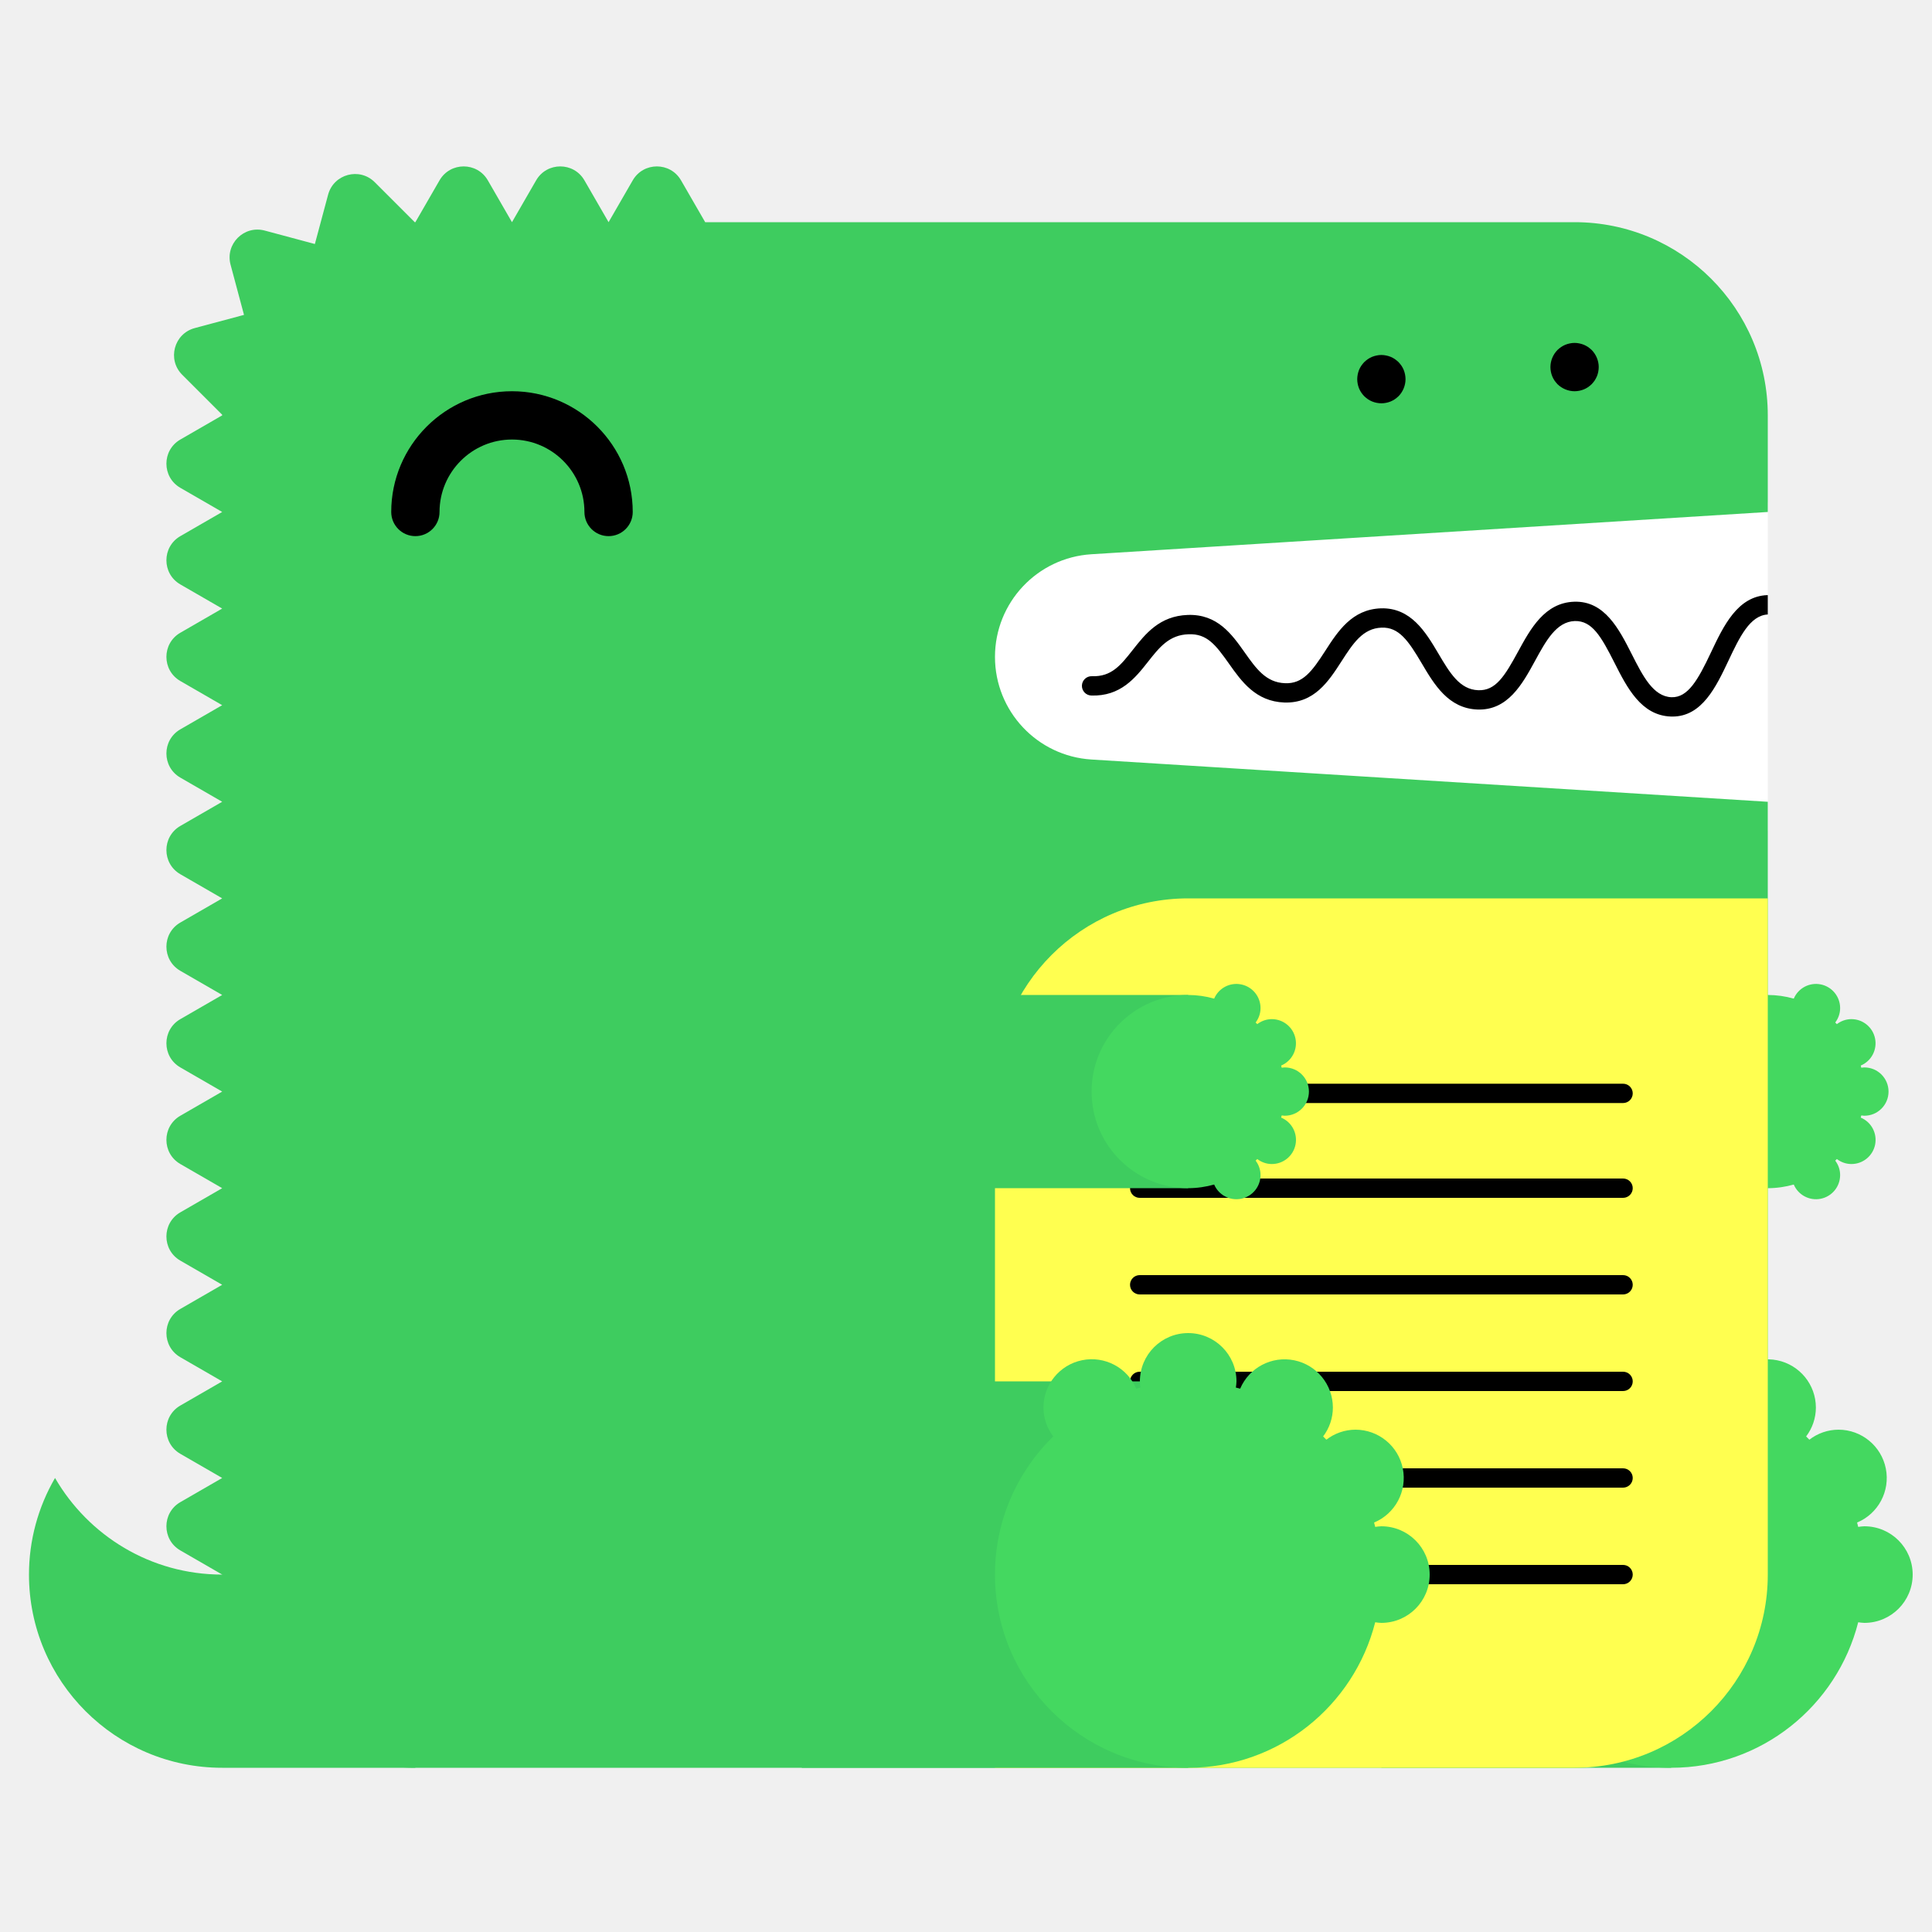
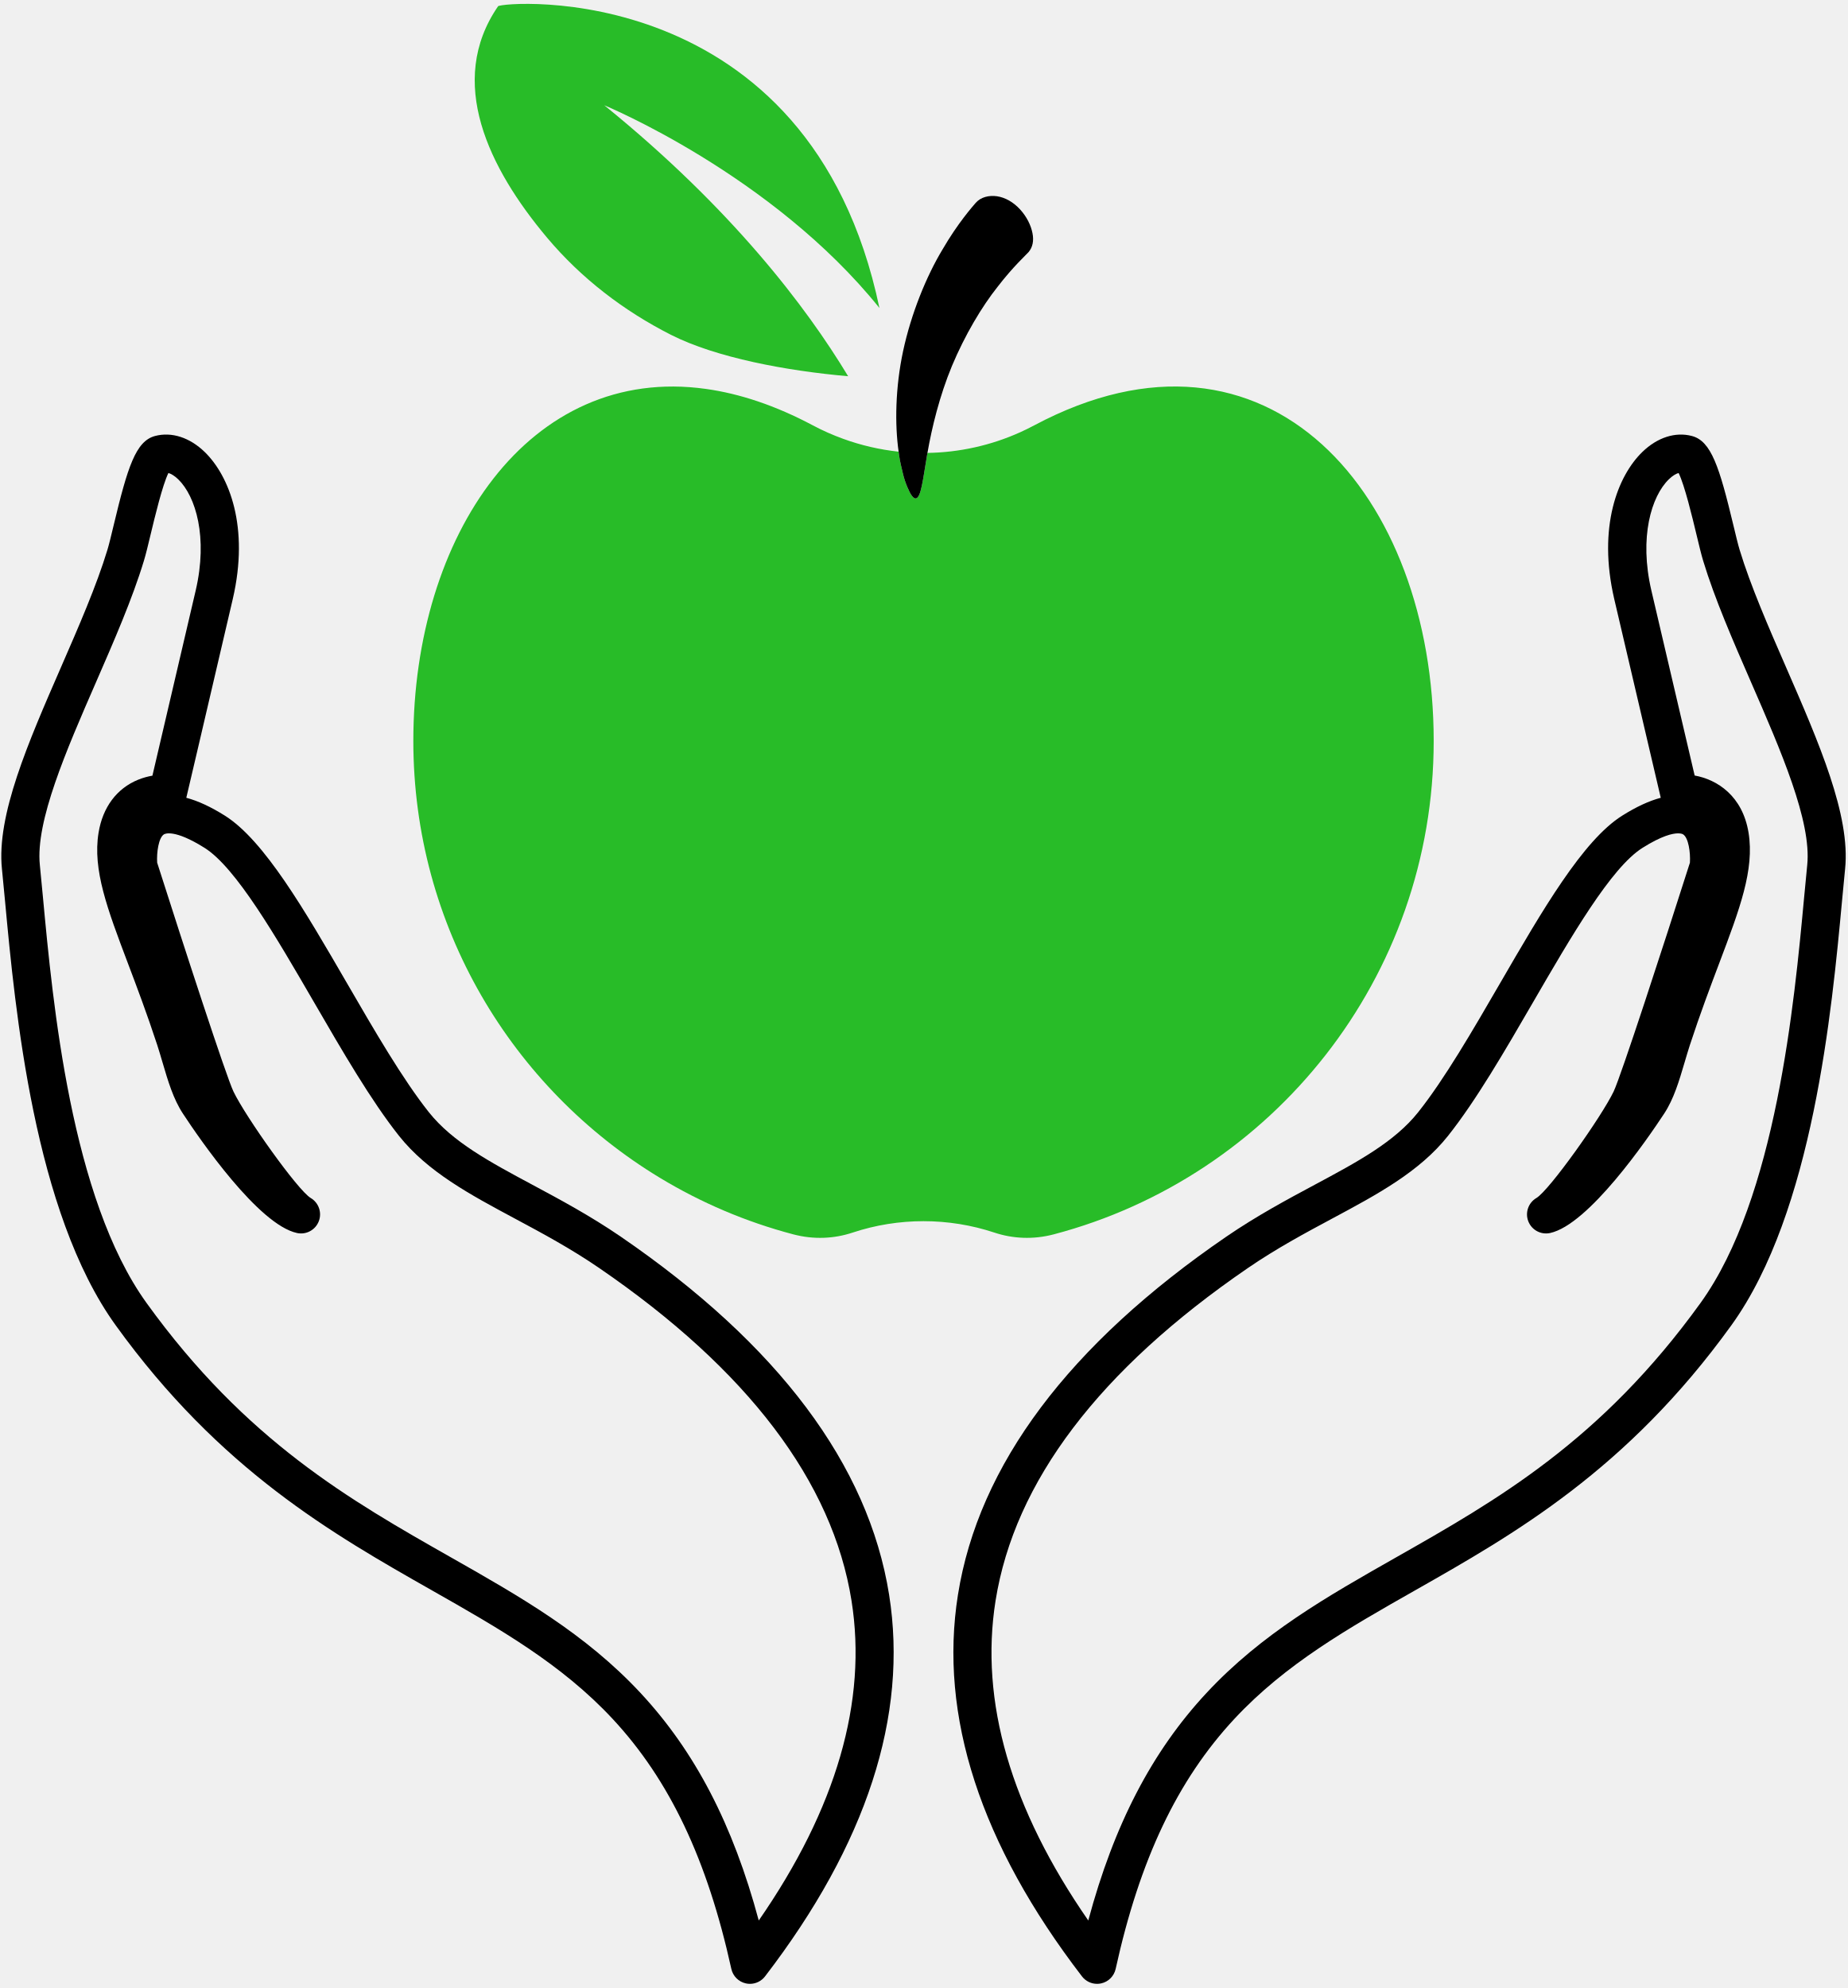
- <svg xmlns="http://www.w3.org/2000/svg" width="200" height="200" viewBox="0 0 200 200">
-   <g fill="none" fill-rule="evenodd">
-     <path fill="#FFF" d="M99 52h84v34H99z" />
-     <path d="M23 163c-7.398 0-13.843-4.027-17.303-10A19.886 19.886 0 0 0 3 163c0 11.046 8.954 20 20 20h20v-20H23z" fill="#3ECC5F" />
-     <path d="M112.98 57.376L183 53V43c0-11.046-8.954-20-20-20H73l-2.5-4.33c-1.112-1.925-3.889-1.925-5 0L63 23l-2.5-4.33c-1.111-1.925-3.889-1.925-5 0L53 23l-2.5-4.33c-1.111-1.925-3.889-1.925-5 0L43 23c-.022 0-.042.003-.065.003l-4.142-4.141c-1.57-1.571-4.252-.853-4.828 1.294l-1.369 5.104-5.192-1.392c-2.148-.575-4.111 1.389-3.535 3.536l1.39 5.193-5.102 1.367c-2.148.576-2.867 3.259-1.296 4.83l4.142 4.142c0 .021-.003.042-.003.064l-4.33 2.5c-1.925 1.111-1.925 3.889 0 5L23 53l-4.33 2.5c-1.925 1.111-1.925 3.889 0 5L23 63l-4.33 2.5c-1.925 1.111-1.925 3.889 0 5L23 73l-4.33 2.5c-1.925 1.111-1.925 3.889 0 5L23 83l-4.33 2.5c-1.925 1.111-1.925 3.889 0 5L23 93l-4.33 2.5c-1.925 1.111-1.925 3.889 0 5L23 103l-4.33 2.5c-1.925 1.111-1.925 3.889 0 5L23 113l-4.33 2.5c-1.925 1.111-1.925 3.889 0 5L23 123l-4.33 2.5c-1.925 1.111-1.925 3.889 0 5L23 133l-4.33 2.5c-1.925 1.111-1.925 3.889 0 5L23 143l-4.33 2.5c-1.925 1.111-1.925 3.889 0 5L23 153l-4.33 2.5c-1.925 1.111-1.925 3.889 0 5L23 163c0 11.046 8.954 20 20 20h120c11.046 0 20-8.954 20-20V83l-70.02-4.376A10.645 10.645 0 0 1 103 68c0-5.621 4.37-10.273 9.98-10.624" fill="#3ECC5F" />
-     <path fill="#3ECC5F" d="M143 183h30v-40h-30z" />
-     <path d="M193 158c-.219 0-.428.037-.639.064-.038-.15-.074-.301-.116-.451A5 5 0 0 0 190.32 148a4.96 4.96 0 0 0-3.016 1.036 26.531 26.531 0 0 0-.335-.336 4.955 4.955 0 0 0 1.011-2.987 5 5 0 0 0-9.599-1.959c-.148-.042-.297-.077-.445-.115.027-.211.064-.42.064-.639a5 5 0 0 0-5-5 5 5 0 0 0-5 5c0 .219.037.428.064.639-.148.038-.297.073-.445.115a4.998 4.998 0 0 0-9.599 1.959c0 1.125.384 2.151 1.011 2.987-3.717 3.632-6.031 8.693-6.031 14.3 0 11.046 8.954 20 20 20 9.339 0 17.16-6.41 19.361-15.064.211.027.42.064.639.064a5 5 0 0 0 5-5 5 5 0 0 0-5-5" fill="#44D860" />
-     <path fill="#3ECC5F" d="M153 123h30v-20h-30z" />
-     <path d="M193 115.5a2.5 2.5 0 1 0 0-5c-.109 0-.214.019-.319.032-.02-.075-.037-.15-.058-.225a2.501 2.501 0 0 0-.963-4.807c-.569 0-1.088.197-1.508.518a6.653 6.653 0 0 0-.168-.168c.314-.417.506-.931.506-1.494a2.5 2.5 0 0 0-4.8-.979A9.987 9.987 0 0 0 183 103c-5.522 0-10 4.478-10 10s4.478 10 10 10c.934 0 1.833-.138 2.69-.377a2.5 2.5 0 0 0 4.8-.979c0-.563-.192-1.077-.506-1.494.057-.055.113-.111.168-.168.42.321.939.518 1.508.518a2.5 2.5 0 0 0 .963-4.807c.021-.074.038-.15.058-.225.105.013.21.032.319.032" fill="#44D860" />
-     <path d="M63 55.5a2.5 2.5 0 0 1-2.5-2.5c0-4.136-3.364-7.5-7.5-7.5s-7.5 3.364-7.5 7.5a2.5 2.5 0 1 1-5 0c0-6.893 5.607-12.5 12.5-12.5S65.5 46.107 65.5 53a2.5 2.5 0 0 1-2.5 2.5" fill="#000" />
-     <path d="M103 183h60c11.046 0 20-8.954 20-20V93h-60c-11.046 0-20 8.954-20 20v70z" fill="#FFFF50" />
-     <path d="M168.02 124h-50.04a1 1 0 1 1 0-2h50.04a1 1 0 1 1 0 2m0 20h-50.04a1 1 0 1 1 0-2h50.04a1 1 0 1 1 0 2m0 20h-50.04a1 1 0 1 1 0-2h50.04a1 1 0 1 1 0 2m0-49.814h-50.04a1 1 0 1 1 0-2h50.04a1 1 0 1 1 0 2m0 19.814h-50.04a1 1 0 1 1 0-2h50.04a1 1 0 1 1 0 2m0 20h-50.04a1 1 0 1 1 0-2h50.04a1 1 0 1 1 0 2M183 61.611c-.012 0-.022-.006-.034-.005-3.09.105-4.552 3.196-5.842 5.923-1.346 2.85-2.387 4.703-4.093 4.647-1.889-.068-2.969-2.202-4.113-4.46-1.314-2.594-2.814-5.536-5.963-5.426-3.046.104-4.513 2.794-5.807 5.167-1.377 2.528-2.314 4.065-4.121 3.994-1.927-.07-2.951-1.805-4.136-3.813-1.321-2.236-2.848-4.75-5.936-4.664-2.994.103-4.465 2.385-5.763 4.4-1.373 2.13-2.335 3.428-4.165 3.351-1.973-.07-2.992-1.51-4.171-3.177-1.324-1.873-2.816-3.993-5.895-3.89-2.928.1-4.399 1.97-5.696 3.618-1.232 1.564-2.194 2.802-4.229 2.724a1 1 0 0 0-.072 2c3.017.101 4.545-1.8 5.872-3.487 1.177-1.496 2.193-2.787 4.193-2.855 1.926-.082 2.829 1.115 4.195 3.045 1.297 1.834 2.769 3.914 5.731 4.021 3.103.104 4.596-2.215 5.918-4.267 1.182-1.834 2.202-3.417 4.15-3.484 1.793-.067 2.769 1.35 4.145 3.681 1.297 2.197 2.766 4.686 5.787 4.796 3.125.108 4.634-2.62 5.949-5.035 1.139-2.088 2.214-4.06 4.119-4.126 1.793-.042 2.728 1.595 4.111 4.33 1.292 2.553 2.757 5.445 5.825 5.556l.169.003c3.064 0 4.518-3.075 5.805-5.794 1.139-2.41 2.217-4.68 4.067-4.773v-2z" fill="#000" />
-     <path fill="#3ECC5F" d="M83 183h40v-40H83z" />
-     <path d="M143 158c-.219 0-.428.037-.639.064-.038-.15-.074-.301-.116-.451A5 5 0 0 0 140.32 148a4.96 4.96 0 0 0-3.016 1.036 26.531 26.531 0 0 0-.335-.336 4.955 4.955 0 0 0 1.011-2.987 5 5 0 0 0-9.599-1.959c-.148-.042-.297-.077-.445-.115.027-.211.064-.42.064-.639a5 5 0 0 0-5-5 5 5 0 0 0-5 5c0 .219.037.428.064.639-.148.038-.297.073-.445.115a4.998 4.998 0 0 0-9.599 1.959c0 1.125.384 2.151 1.011 2.987-3.717 3.632-6.031 8.693-6.031 14.3 0 11.046 8.954 20 20 20 9.339 0 17.16-6.41 19.361-15.064.211.027.42.064.639.064a5 5 0 0 0 5-5 5 5 0 0 0-5-5" fill="#44D860" />
-     <path fill="#3ECC5F" d="M83 123h40v-20H83z" />
-     <path d="M133 115.5a2.5 2.5 0 1 0 0-5c-.109 0-.214.019-.319.032-.02-.075-.037-.15-.058-.225a2.501 2.501 0 0 0-.963-4.807c-.569 0-1.088.197-1.508.518a6.653 6.653 0 0 0-.168-.168c.314-.417.506-.931.506-1.494a2.5 2.5 0 0 0-4.8-.979A9.987 9.987 0 0 0 123 103c-5.522 0-10 4.478-10 10s4.478 10 10 10c.934 0 1.833-.138 2.69-.377a2.5 2.5 0 0 0 4.8-.979c0-.563-.192-1.077-.506-1.494.057-.055.113-.111.168-.168.42.321.939.518 1.508.518a2.5 2.5 0 0 0 .963-4.807c.021-.074.038-.15.058-.225.105.013.21.032.319.032" fill="#44D860" />
-     <path d="M143 41.75c-.16 0-.33-.02-.49-.05a2.52 2.52 0 0 1-.47-.14c-.15-.06-.29-.14-.431-.23-.13-.09-.259-.2-.38-.31-.109-.12-.219-.24-.309-.38s-.17-.28-.231-.43a2.619 2.619 0 0 1-.189-.96c0-.16.02-.33.05-.49.03-.16.08-.31.139-.47.061-.15.141-.29.231-.43.09-.13.2-.26.309-.38.121-.11.25-.22.38-.31.141-.09.281-.17.431-.23.149-.06.31-.11.47-.14.32-.07.65-.07.98 0 .159.03.32.08.47.14.149.06.29.14.43.23.13.09.259.2.38.31.11.12.22.25.31.38.09.14.17.28.23.43.06.16.11.31.14.47.029.16.05.33.05.49 0 .66-.271 1.31-.73 1.77-.121.11-.25.22-.38.31-.14.09-.281.17-.43.23a2.565 2.565 0 0 1-.96.19m20-1.25c-.66 0-1.3-.27-1.771-.73a3.802 3.802 0 0 1-.309-.38c-.09-.14-.17-.28-.231-.43a2.619 2.619 0 0 1-.189-.96c0-.66.27-1.3.729-1.77.121-.11.25-.22.38-.31.141-.09.281-.17.431-.23.149-.06.31-.11.47-.14.32-.07.66-.07.98 0 .159.03.32.08.47.14.149.06.29.14.43.23.13.09.259.2.38.31.459.47.73 1.11.73 1.77 0 .16-.021.33-.05.49-.03.16-.08.32-.14.47-.07.15-.14.29-.23.43-.09.13-.2.26-.31.38-.121.11-.25.22-.38.31-.14.09-.281.17-.43.23a2.565 2.565 0 0 1-.96.19" fill="#000" />
+ <svg xmlns="http://www.w3.org/2000/svg" width="1661" height="1787" xml:space="preserve" version="1.1">
+   <g>
+     <g id="XMLID_00000036214297176347256030000016924443283114953870_">
+       <path fill="none" d="m550.46,448.04c-9.11,0 -16.5,7.39 -16.5,16.5s7.38,16.49 16.5,16.49c9.11,0 16.49,-7.38 16.49,-16.49s-7.38,-16.5 -16.49,-16.5z" class="st1" id="XMLID_00000101067660341493522750000000637919122563339423_" />
+       <path fill="none" d="m1155.91,470.8c11.56,14.84 19.57,30.52 24.27,44.53c4.73,14.03 6.37,26.35 6.73,34.98c0.3,4.34 0.13,7.73 0.04,10.05c-0.06,2.33 -0.09,3.57 -0.09,3.57s0.48,-1.14 1.38,-3.28c0.92,-2.17 2.29,-5.39 3.45,-9.75c2.55,-8.64 4.93,-21.92 3.63,-38.58c-1.28,-16.58 -6.5,-36.4 -17.77,-56.03c-5.71,-9.74 -12.94,-19.4 -21.97,-28.18c-8.96,-8.87 -19.66,-16.36 -31.33,-22.51c-23.43,-12.08 -49.29,-17.12 -72.59,-14.16c-11.69,1.42 -22,4.76 -30.9,8.32c-8.94,3.58 -16.71,7.35 -23.74,10.66c-13.96,6.74 -25.33,11.23 -33.74,13.47c-4.17,1.04 -7.51,1.83 -9.8,2.14c-2.3,0.4 -3.51,0.61 -3.51,0.61s1.21,0.25 3.5,0.71c2.31,0.53 5.75,0.96 10.28,1.34c9,0.65 22.44,-0.35 38.07,-3.6c15.6,-2.95 33.55,-8.05 51.42,-7.64c17.97,0.26 37.9,5.85 56.78,15.56c19.02,9.8 34.18,22.95 45.89,37.79z" class="st1" id="XMLID_00000040554091202790985610000005405126087832710819_" />
+       <path fill="none" d="m523.37,499.41c-3.21,-1.53 -7.13,-2.23 -11.38,-1.8c-8.54,0.7 -18.58,5.98 -25.72,14.83c-1.83,2.16 -7.67,9.72 -14.24,21.8c-6.46,12.08 -13.35,28.66 -18.48,47.84c-5.3,19.04 -9.55,41.22 -11.85,64.83c-2.36,23.61 -2.24,48.67 0.28,73.22c2.48,24.55 7.39,48.56 13.88,70.32c6.4,21.8 14.95,41.12 22.93,57.1c16.63,31.82 32.59,49.35 35.21,47.64c3.21,-1.98 -6.86,-22.76 -17.18,-55.12c-4.87,-16.28 -10.26,-35.27 -13.69,-56.12c-3.52,-20.81 -5.66,-43.24 -5.75,-65.73c-0.14,-22.48 1.72,-45.01 5.53,-65.87c3.76,-20.87 8.94,-40.13 14.72,-56.48c5.6,-16.33 11.92,-28.84 17.09,-37.34c5.28,-8.41 9.24,-13.04 10.4,-14.4c4.54,-5.6 7.05,-11.65 8.24,-18.23c1.06,-6.57 0.97,-13.59 -2.55,-19.66c-1.75,-2.99 -4.23,-5.32 -7.44,-6.83z" class="st1" id="XMLID_00000075880029886835177820000010241470470896241291_" />
+       <path fill="none" d="m1155.91,470.8c11.56,14.84 19.57,30.52 24.27,44.53c4.73,14.03 6.37,26.35 6.73,34.98c0.3,4.34 0.13,7.73 0.04,10.05c-0.06,2.33 -0.09,3.57 -0.09,3.57s0.48,-1.14 1.38,-3.28c0.92,-2.17 2.29,-5.39 3.45,-9.75c2.55,-8.64 4.93,-21.92 3.63,-38.58c-1.28,-16.58 -6.5,-36.4 -17.77,-56.03c-5.71,-9.74 -12.94,-19.4 -21.97,-28.18c-8.96,-8.87 -19.66,-16.36 -31.33,-22.51c-23.43,-12.08 -49.29,-17.12 -72.59,-14.16c-11.69,1.42 -22,4.76 -30.9,8.32c-8.94,3.58 -16.71,7.35 -23.74,10.66c-13.96,6.74 -25.33,11.23 -33.74,13.47c-4.17,1.04 -7.51,1.83 -9.8,2.14c-2.3,0.4 -3.51,0.61 -3.51,0.61s1.21,0.25 3.5,0.71c2.31,0.53 5.75,0.96 10.28,1.34c9,0.65 22.44,-0.35 38.07,-3.6c15.6,-2.95 33.55,-8.05 51.43,-7.64c17.97,0.26 37.9,5.85 56.78,15.56c19.01,9.8 34.17,22.95 45.88,37.79z" class="st1" id="XMLID_00000107579984931551207640000001543612510517371050_" />
+       <path fill="none" d="m1190.18,807.45c-12.8,-5.45 -27.06,-0.63 -32.43,10.5c-1.42,2.77 -8.22,19.2 -19.76,41.4c-11.35,22.3 -27.94,50.06 -46.29,76.45c-18.38,26.35 -38.71,51.07 -54.37,69.44c-15.66,18.35 -26.32,30.73 -24.09,33.53c2.06,2.61 16.95,-4.67 37.28,-19.15c20.29,-14.46 45.62,-36.51 68.74,-61.53c23.08,-25.02 44.08,-52.71 58.62,-75.46c14.74,-22.64 23.5,-39.93 25.03,-42.93c5.93,-12.28 -0.05,-26.86 -12.73,-32.25z" class="st1" id="XMLID_00000057849840461800231850000017954079394967786676_" />
+       <circle fill="none" r="23.19" cy="753.27" cx="1208.84" class="st1" id="XMLID_00000116918501316191117220000001764648733794370184_" />
+       <path id="svg_1" fill="#28BC28" d="m929.49,382.44c-4.05,2.17 -8.16,4.16 -12.3,6.05c-2.05,2.97 -4.04,6.01 -6.01,9.1c1.97,-3.09 3.96,-6.13 6,-9.1c-26.56,12.01 -54.98,18.18 -83.48,18.64c-0.09,0.53 -0.2,1.09 -0.29,1.61c-3.85,22.68 -5.45,38.63 -10.13,39.29c-2.22,0.31 -4.8,-3.31 -7.63,-10.12c-1.42,-3.4 -2.97,-7.6 -4.08,-12.52c-1.12,-4.91 -2.66,-10.52 -3.43,-16.72c-0.14,-0.85 -0.22,-1.79 -0.35,-2.66c-16.97,-1.82 -33.77,-5.68 -50.02,-11.62c0,0 0,0 0,0c-9.17,-3.35 -18.2,-7.29 -26.95,-11.96c-33.82,-18.01 -66.04,-28.62 -96.29,-32.84c-158.59,-22.17 -262.98,131.52 -262.98,316.45c0,166.52 88.78,312.31 221.56,392.64c36.92,22.34 77.24,39.62 119.98,50.87c18.49,4.87 36.83,3.91 53.35,-1.58c41.19,-13.68 86.24,-13.68 127.44,0c16.52,5.49 34.86,6.44 53.35,1.58c196.58,-51.75 341.54,-230.71 341.54,-443.52c0.02,-220.17 -147.96,-396.15 -359.28,-283.59zm-169.22,17.73c-0.07,-0.14 -0.13,-0.27 -0.2,-0.41c0.07,0.14 0.14,0.28 0.2,0.41z" class="st0" />
+       <path d="m928.09,209.48c-1.36,-6.89 -5.07,-14.62 -11.12,-21.23c-6.05,-6.61 -13.43,-10.75 -20.73,-11.83c-7.2,-1.03 -14.66,0.69 -19.27,6.06c-2.26,2.65 -15.84,17.8 -29.87,42c-14.38,23.92 -28.01,57.24 -35.3,91.15c-7.01,32.83 -7.51,65.87 -4.01,90.37c0.12,0.87 0.21,1.81 0.35,2.66c0.77,6.19 2.31,11.8 3.43,16.72c1.11,4.92 2.66,9.12 4.08,12.52c2.83,6.81 5.41,10.43 7.63,10.12c4.67,-0.66 6.28,-16.61 10.13,-39.29c0.09,-0.52 0.2,-1.09 0.29,-1.61c3.9,-22.48 10.82,-51.17 22.04,-78.21c11.58,-27.65 26.89,-53.41 41.15,-71.28c13.96,-18.14 25.93,-28.91 27.73,-31.06c3.62,-4.3 4.89,-10.1 3.47,-17.09z" id="XMLID_00000042714703225126736610000017606670136844899500_" />
+       <path fill="#28BC28" d="m603.16,300.98c40.67,20.61 104.15,32.4 159.24,37.21c-37.54,-62.19 -104.54,-150.62 -219.21,-243.57c0,0 150.7,62.09 247.34,182.22c-62.85,-299.31 -339.98,-275.31 -342.8,-271.21c-46.63,67.8 -8.35,145.73 44.19,208.19c30.64,36.42 68.88,65.69 111.24,87.16z" class="st0" id="XMLID_00000010275915540090962080000004808658765204550833_" />
+     </g>
+     <g id="svg_2">
+       <path id="svg_3" d="m674.13,1783.26c-1.24,0 -2.48,-0.13 -3.72,-0.41c-6.5,-1.45 -11.56,-6.53 -13,-13.02c-21.65,-98.36 -55.56,-169.76 -106.68,-224.7c-46.05,-49.48 -102.41,-81.48 -162.08,-115.35c-89.46,-50.79 -190.85,-108.35 -284.75,-238.61c-73.34,-101.79 -90.27,-283.45 -99.36,-381.05c-1,-10.73 -1.91,-20.51 -2.8,-29.12c-4.94,-48.17 23.33,-113 53.26,-181.64c15.66,-35.91 31.85,-73.04 41.56,-105.12c1.49,-4.88 3.5,-13.27 5.63,-22.16c12.52,-52.25 19.82,-75.63 37.25,-80.19c14.85,-3.91 31.1,1.33 44.57,14.4c22.07,21.43 40.29,67.39 25.24,132.13c-28.85,123.83 -40.84,174.69 -41.78,178.7c10.5,2.78 22.08,8.14 34.69,16.07c35.35,22.27 71.6,84.79 109.97,150.97c24.49,42.25 49.82,85.93 73.38,115.6c21.3,26.76 54.62,44.62 93.2,65.29c24.28,13.01 51.8,27.75 79.2,46.5c141.57,96.97 222.76,205.29 241.32,321.95c17.29,108.72 -20.24,224.14 -111.54,343.07c-3.27,4.27 -8.31,6.69 -13.56,6.69zm-522.74,-1358.09c-5.35,10.82 -12.34,40.03 -15.9,54.88c-2.35,9.82 -4.38,18.3 -6.17,24.14c-10.29,33.97 -26.88,72.03 -42.93,108.85c-26.85,61.57 -54.6,125.23 -50.58,164.47c0.89,8.7 1.81,18.59 2.83,29.44c8.79,94.35 25.15,269.99 93.04,364.21c89.53,124.2 183.25,177.4 273.88,228.86c62.02,35.21 120.6,68.47 170.24,121.8c48.87,52.52 83.06,118.12 106.25,204.5c69.71,-100.58 97.76,-197.13 83.4,-287.43c-17.02,-107.01 -93.35,-207.64 -226.85,-299.09c-25.86,-17.7 -51.37,-31.36 -76.03,-44.57c-40.18,-21.53 -78.14,-41.86 -103.84,-74.16c-25.13,-31.64 -51.09,-76.42 -76.2,-119.73c-34.61,-59.68 -70.39,-121.4 -98.59,-139.17c-27.13,-17.06 -35.67,-12.73 -36.56,-12.18c-4.8,2.98 -6.69,16.29 -6.1,25.47c24.13,75.68 61.87,191.58 68.56,205.67c10.9,22.73 57.81,88.82 69.48,95.75c7.21,4.28 10.28,13.18 7.21,20.99c-3.07,7.81 -11.32,12.24 -19.53,10.48c-34.7,-7.52 -87.28,-84.05 -102.56,-107.32c-8.68,-13.2 -13.38,-29.16 -18.35,-46.06c-1.51,-5.14 -3.08,-10.46 -4.74,-15.6c-9.24,-28.17 -18.38,-52.35 -26.45,-73.67c-18.41,-48.69 -31.72,-83.86 -26.31,-117.13c3.72,-22.95 16.38,-39.9 35.65,-47.71c4.49,-1.82 8.85,-2.94 12.77,-3.62c5.1,-21.69 17.25,-73.52 38.93,-166.58c11.08,-47.64 0.08,-84.46 -15.74,-99.81c-3.05,-2.94 -6.2,-4.94 -8.81,-5.68z" />
+     </g>
+     <g id="svg_4">
+       <path id="svg_5" d="m986.18,1783.26c-5.25,0 -10.29,-2.42 -13.57,-6.69c-91.28,-118.9 -128.79,-234.31 -111.5,-343.01c18.56,-116.67 99.76,-225.01 241.34,-322c27.4,-18.75 54.91,-33.49 79.18,-46.49c38.58,-20.67 71.91,-38.53 93.2,-65.31c23.62,-29.7 48.98,-73.44 73.5,-115.75c38.33,-66.11 74.54,-128.56 109.85,-150.8c12.61,-7.94 24.2,-13.31 34.7,-16.09c-0.93,-3.94 -12.72,-54.03 -41.82,-178.68c-15.05,-64.79 3.19,-110.76 25.29,-132.19c13.45,-13.04 29.68,-18.27 44.51,-14.34c17.44,4.54 24.78,28 37.36,80.44c2.1,8.78 4.09,17.07 5.55,21.87c9.72,32.11 25.91,69.24 41.56,105.14c29.92,68.64 58.18,133.46 53.26,181.63c-0.88,8.62 -1.79,18.39 -2.79,29.11c-9.09,97.6 -26.01,279.28 -99.36,381.07c-93.91,130.27 -195.31,187.83 -284.78,238.61c-59.67,33.88 -116.04,65.87 -162.09,115.35c-51.13,54.94 -85.04,126.34 -106.69,224.7c-1.43,6.5 -6.5,11.58 -12.99,13.02c-1.23,0.28 -2.48,0.41 -3.71,0.41zm522.31,-1034.17c-5.01,0 -14.75,2.16 -32.07,13.07c-28.17,17.75 -63.92,79.39 -98.48,139.01c-25.14,43.37 -51.14,88.21 -76.32,119.88c-25.69,32.31 -63.65,52.65 -103.83,74.17c-24.65,13.21 -50.14,26.87 -76,44.57c-133.52,91.47 -209.86,192.11 -226.88,299.14c-14.36,90.29 13.67,186.83 83.36,287.38c23.19,-86.39 57.38,-151.99 106.26,-204.5c49.63,-53.33 108.22,-86.59 170.25,-121.8c90.64,-51.45 184.37,-104.66 273.91,-228.86c67.9,-94.23 84.26,-269.87 93.04,-364.23c1.01,-10.84 1.93,-20.72 2.82,-29.42c4.01,-39.23 -23.75,-102.9 -50.59,-164.47c-16.05,-36.81 -32.64,-74.88 -42.94,-108.88c-1.75,-5.76 -3.76,-14.14 -6.08,-23.83c-3.58,-14.93 -10.62,-44.3 -16.01,-55.14c-2.32,0.64 -5.34,2.33 -8.74,5.63c-15.83,15.36 -26.85,52.19 -15.78,99.86c21.78,93.28 33.86,144.79 38.94,166.44c20.18,3.63 43.05,18.19 48.46,51.46c5.38,33.26 -7.91,68.41 -26.3,117.07c-8.07,21.34 -17.21,45.52 -26.47,73.79c-1.64,5.06 -3.2,10.36 -4.71,15.48c-4.99,16.92 -9.7,32.91 -18.4,46.13c-15.29,23.27 -67.89,99.79 -102.53,107.31c-8.22,1.78 -16.51,-2.66 -19.57,-10.49c-3.06,-7.83 0.01,-16.72 7.26,-20.98c11.68,-6.93 58.56,-73.01 69.47,-95.79c6.65,-14.03 44.4,-129.94 68.53,-205.62c0.59,-9.14 -1.31,-22.48 -6.13,-25.47c-0.33,-0.22 -1.64,-0.91 -4.47,-0.91zm3.67,-324.09c0.01,0 0.01,0 0.02,0.01c-0.01,-0.01 -0.02,-0.01 -0.02,-0.01z" />
+     </g>
  </g>
</svg>
